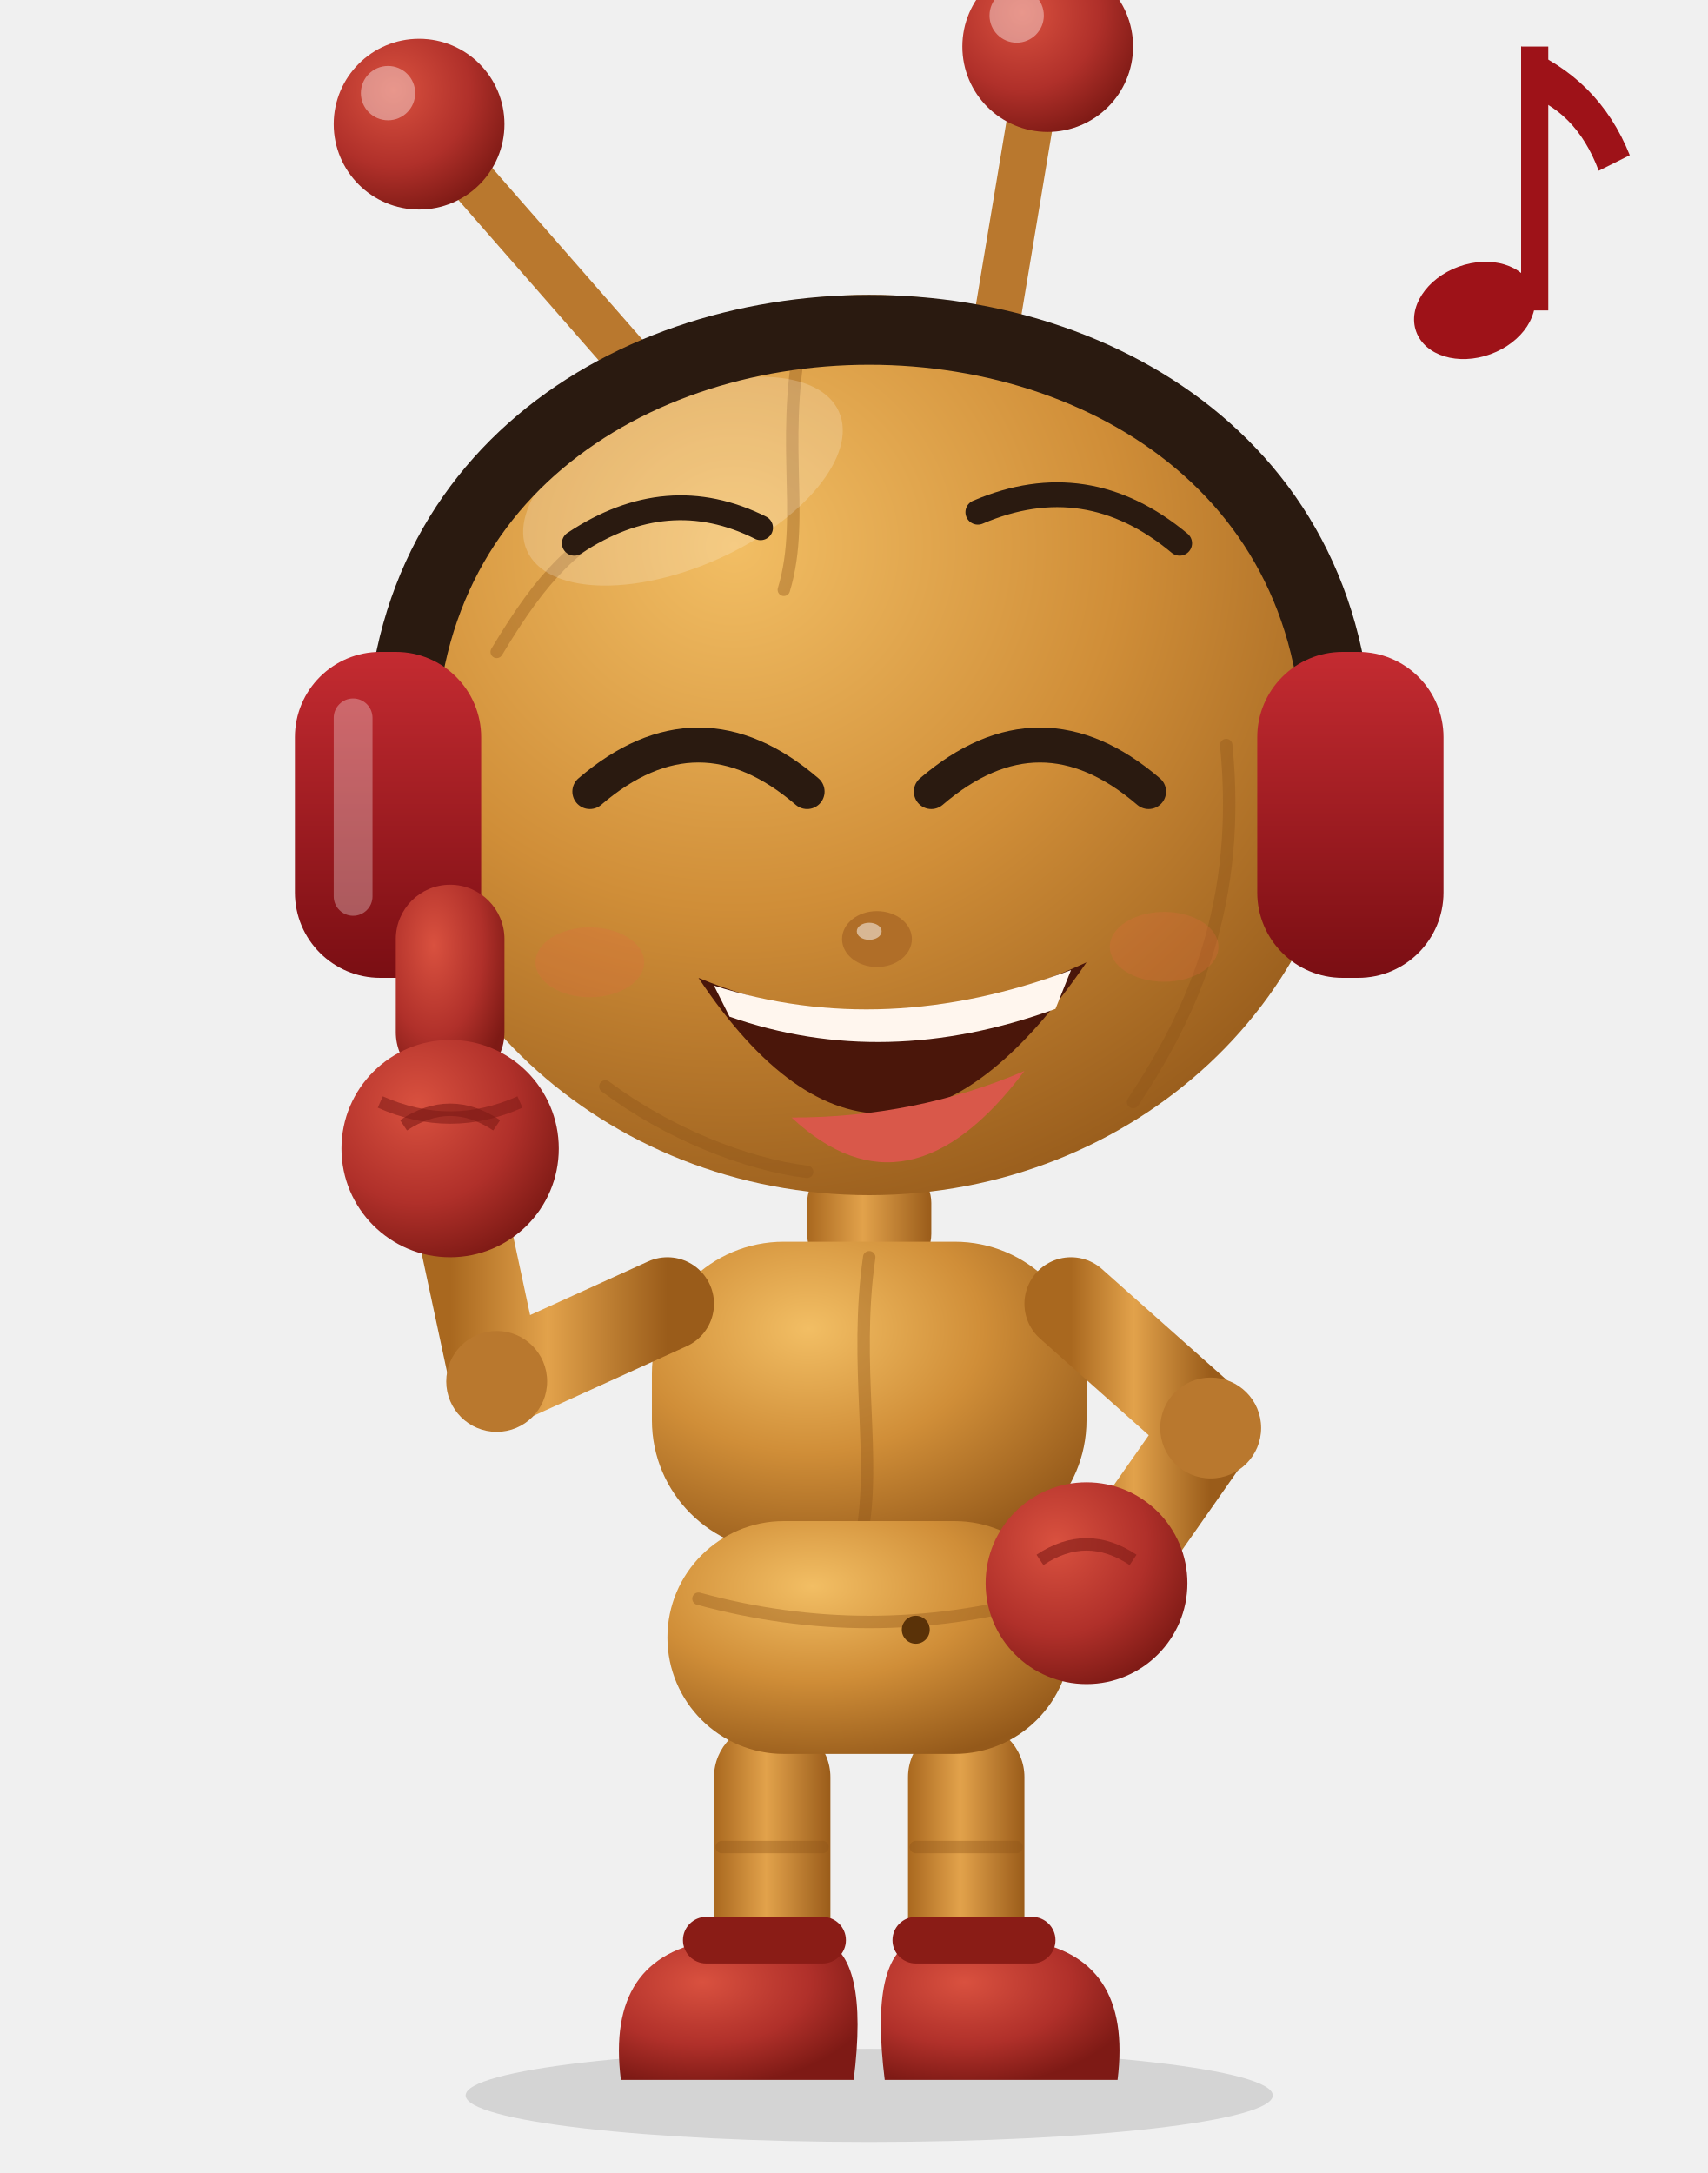
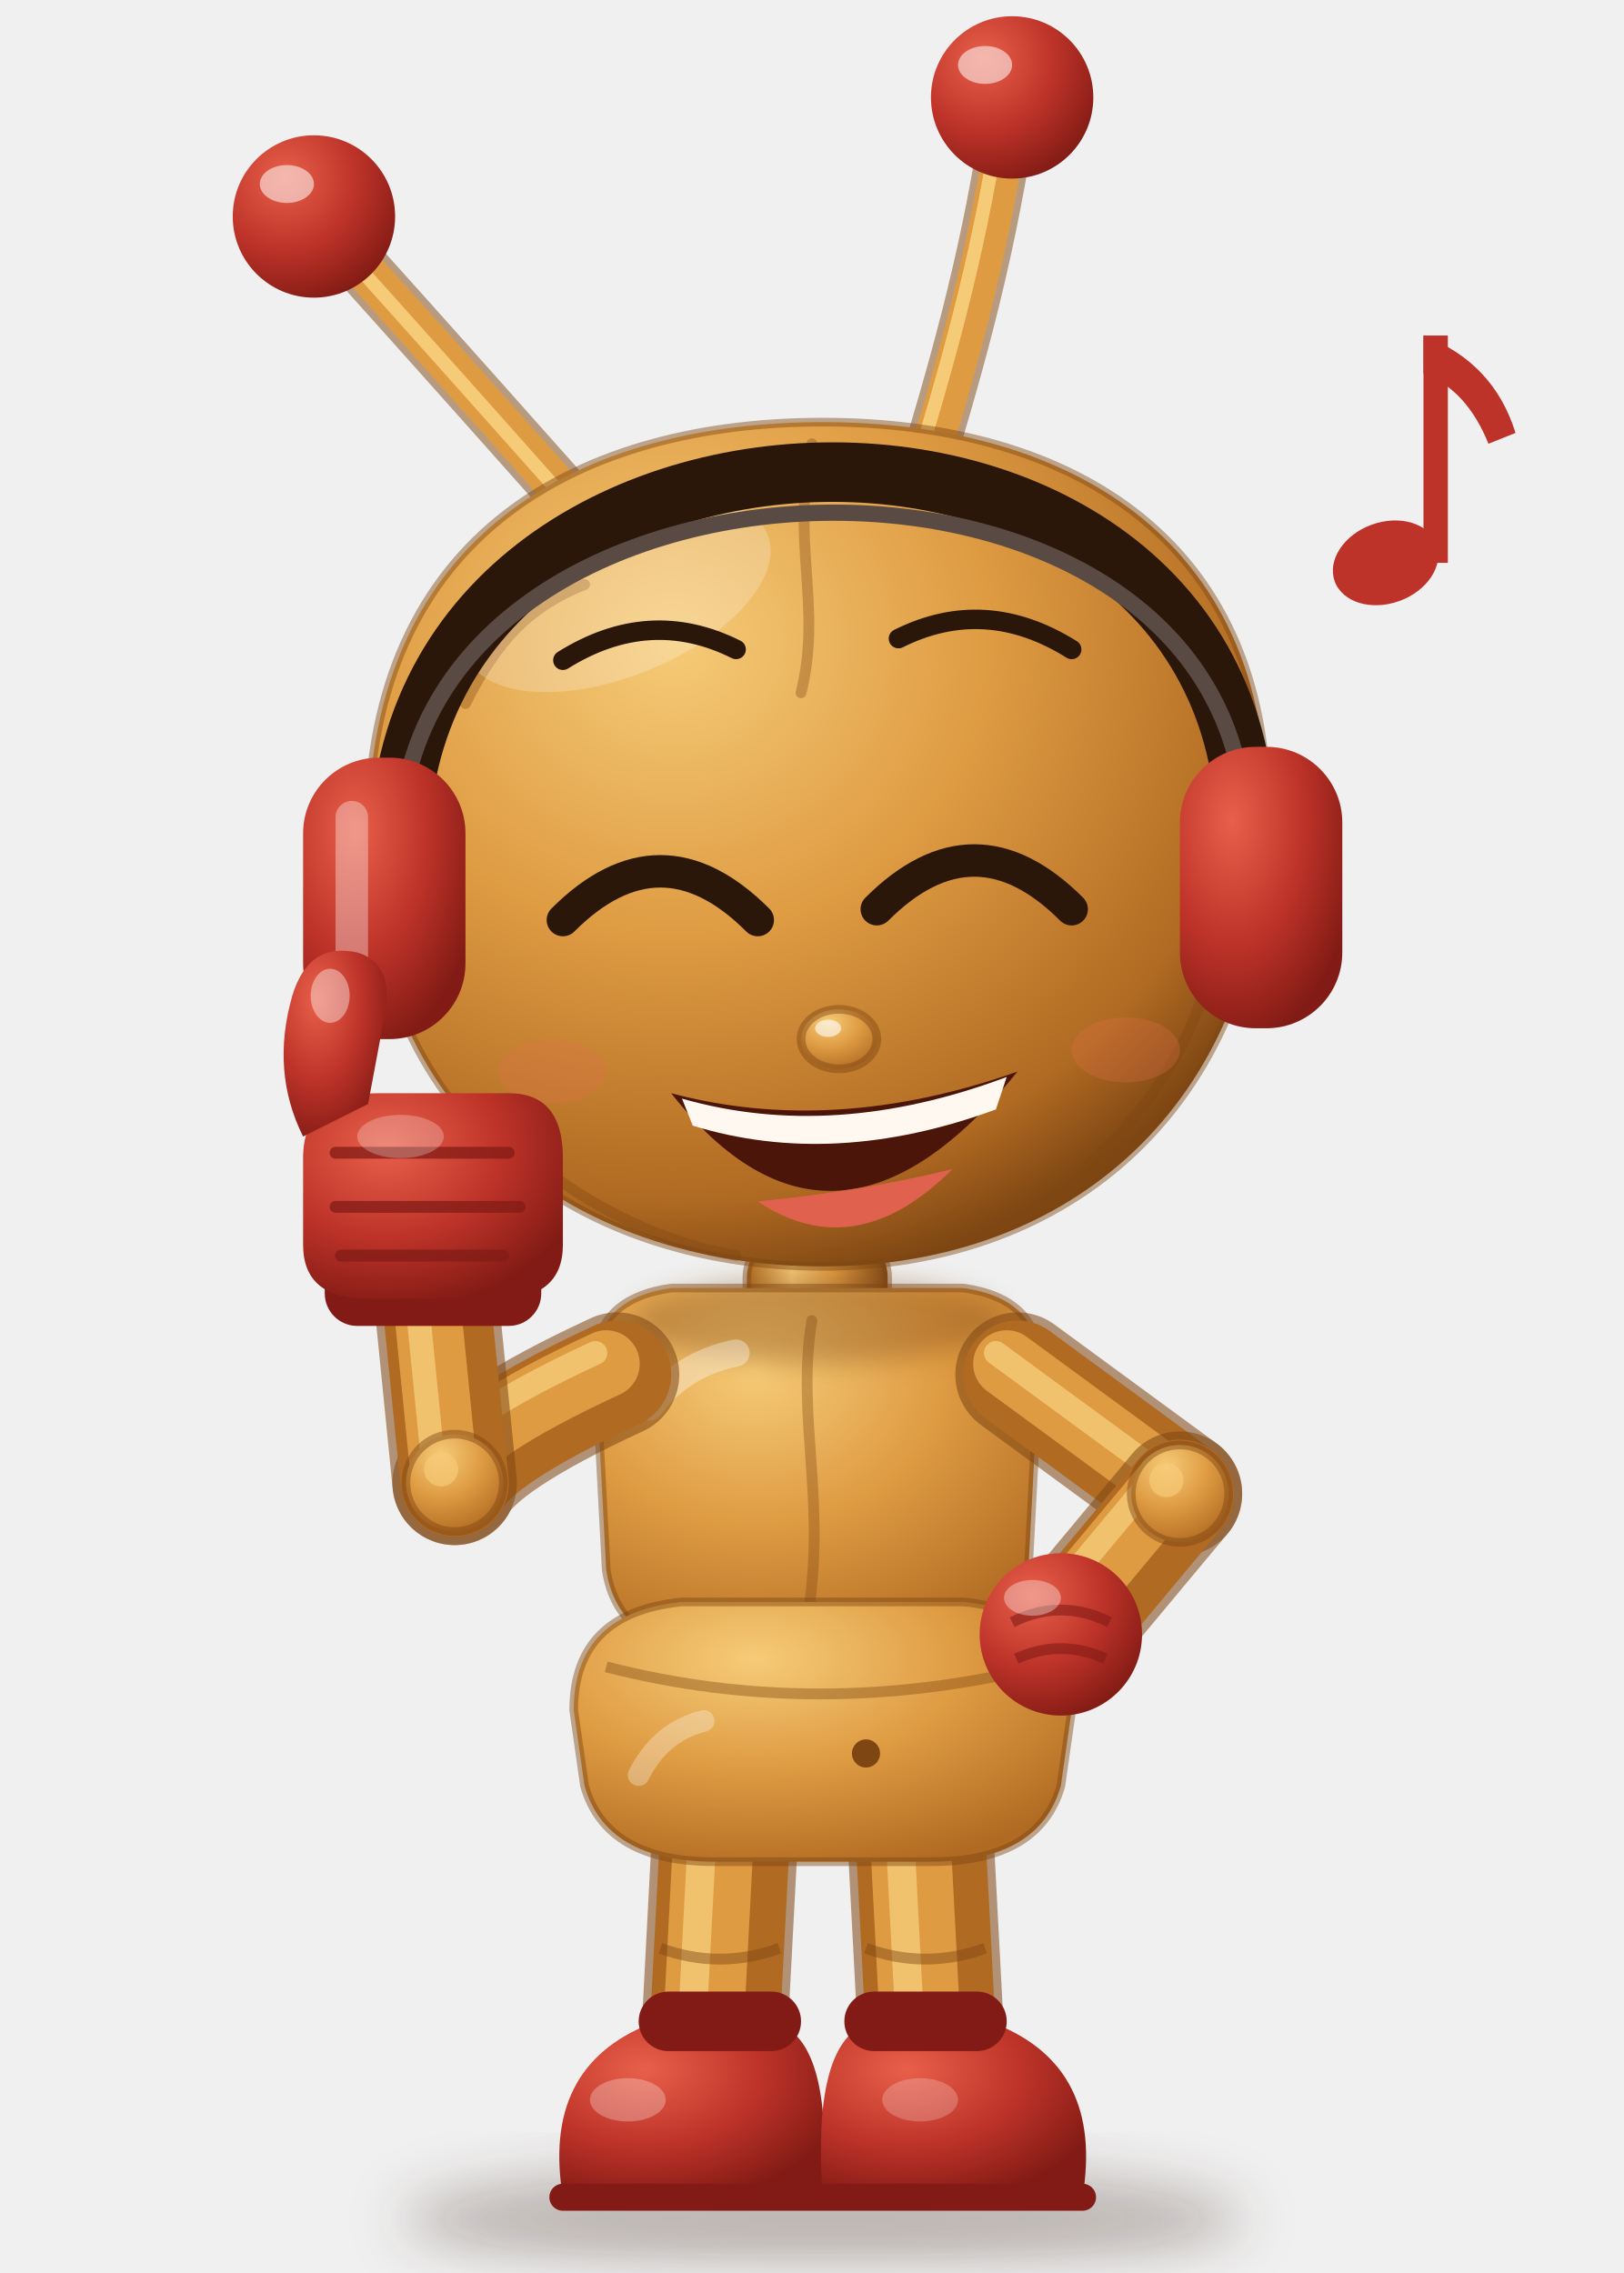
- <svg xmlns="http://www.w3.org/2000/svg" viewBox="0 0 220 280" width="220" height="280">
+ <svg xmlns="http://www.w3.org/2000/svg" viewBox="0 0 300 420" width="300" height="420">
  <defs>
-     <radialGradient id="wood" cx="36%" cy="28%" r="80%">
-       <stop offset="0" stop-color="#F2BE64" />
-       <stop offset="0.5" stop-color="#D08E38" />
-       <stop offset="1" stop-color="#94591A" />
+     <radialGradient id="gHead" cx="34%" cy="26%" r="78%">
+       <stop offset="0" stop-color="#F6CB78" />
+       <stop offset="0.45" stop-color="#DE9B42" />
+       <stop offset="0.85" stop-color="#B06A22" />
+       <stop offset="1" stop-color="#7E4613" />
    </radialGradient>
-     <linearGradient id="woodV" x1="0" y1="0" x2="1" y2="0">
-       <stop offset="0" stop-color="#A9681F" />
-       <stop offset="0.45" stop-color="#E2A24B" />
-       <stop offset="1" stop-color="#9A5C1A" />
+     <linearGradient id="gCyl" x1="0" y1="0" x2="1" y2="0">
+       <stop offset="0" stop-color="#B06A22" />
+       <stop offset="0.32" stop-color="#F6CB78" />
+       <stop offset="0.62" stop-color="#DE9B42" />
+       <stop offset="1" stop-color="#7E4613" />
    </linearGradient>
-     <radialGradient id="glove" cx="35%" cy="30%" r="75%">
-       <stop offset="0" stop-color="#D9513F" />
-       <stop offset="0.6" stop-color="#B0302A" />
-       <stop offset="1" stop-color="#7E1A15" />
+     <radialGradient id="gBody" cx="36%" cy="22%" r="85%">
+       <stop offset="0" stop-color="#F6CB78" />
+       <stop offset="0.5" stop-color="#DE9B42" />
+       <stop offset="1" stop-color="#B06A22" />
    </radialGradient>
-     <radialGradient id="iris" cx="40%" cy="35%" r="65%">
-       <stop offset="0" stop-color="#C47A35" />
-       <stop offset="0.55" stop-color="#8A4A18" />
-       <stop offset="1" stop-color="#4A2408" />
+     <radialGradient id="gRed" cx="32%" cy="26%" r="80%">
+       <stop offset="0" stop-color="#E8604A" />
+       <stop offset="0.55" stop-color="#BE3329" />
+       <stop offset="1" stop-color="#821B15" />
    </radialGradient>
-     <linearGradient id="red" x1="0" y1="0" x2="0" y2="1">
-       <stop offset="0" stop-color="#C42B31" />
-       <stop offset="1" stop-color="#7A0E13" />
-     </linearGradient>
+     <radialGradient id="gIris" cx="42%" cy="38%" r="62%">
+       <stop offset="0" stop-color="#D99645" />
+       <stop offset="0.5" stop-color="#A1591C" />
+       <stop offset="1" stop-color="#5A2C0B" />
+     </radialGradient>
+     <radialGradient id="gSclera" cx="45%" cy="35%" r="70%">
+       <stop offset="0" stop-color="#FFFFFF" />
+       <stop offset="1" stop-color="#F1E2CC" />
+     </radialGradient>
+     <radialGradient id="gGlow" cx="50%" cy="50%" r="50%">
+       <stop offset="0" stop-color="#8FE3E8" stop-opacity="0.9" />
+       <stop offset="1" stop-color="#8FE3E8" stop-opacity="0" />
+     </radialGradient>
+     <filter id="soft" x="-30%" y="-30%" width="160%" height="160%">
+       <feGaussianBlur stdDeviation="5" />
+     </filter>
+     <filter id="soft2" x="-30%" y="-30%" width="160%" height="160%">
+       <feGaussianBlur stdDeviation="2.2" />
+     </filter>
  </defs>
-   <ellipse cx="112" cy="270" rx="52" ry="6" fill="#000" opacity="0.12" />
-   <g fill="#9E1218">
-     <ellipse cx="190" cy="40" rx="8" ry="6" transform="rotate(-20 190 40)" />
-     <rect x="196" y="6" width="3.5" height="34" />
-     <path d="M196 6 Q206 10 210 20 L206 22 Q203 14 196 12 Z" />
+   <g transform="translate(0 38)">
+     <ellipse cx="152" cy="372" rx="78" ry="10" fill="#3A2412" opacity="0.28" filter="url(#soft)" />
+     <g fill="#BE3329">
+       <ellipse cx="256" cy="66" rx="10" ry="7.5" transform="rotate(-20 256 66)" />
+       <rect x="263" y="24" width="4.5" height="42" />
+       <path d="M263 24 Q276 29 280 42 L275 44 Q271 34 263 31 Z" />
+     </g>
+     <path d="M134 300 L132 338" stroke="#7E4613" stroke-width="27" fill="none" stroke-linecap="round" stroke-linejoin="round" stroke-opacity="0.55" />
+     <path d="M134 300 L132 338" stroke="#B06A22" stroke-width="24" fill="none" stroke-linecap="round" stroke-linejoin="round" />
+     <path d="M134 300 L132 338" stroke="#DE9B42" stroke-width="14.88" fill="none" stroke-linecap="round" stroke-linejoin="round" transform="translate(-2 -2)" />
+     <path d="M134 300 L132 338" stroke="#F6CB78" stroke-width="5.28" fill="none" stroke-linecap="round" stroke-linejoin="round" transform="translate(-4 -4)" stroke-opacity="0.8" />
+     <path d="M170 300 L172 338" stroke="#7E4613" stroke-width="27" fill="none" stroke-linecap="round" stroke-linejoin="round" stroke-opacity="0.55" />
+     <path d="M170 300 L172 338" stroke="#B06A22" stroke-width="24" fill="none" stroke-linecap="round" stroke-linejoin="round" />
+     <path d="M170 300 L172 338" stroke="#DE9B42" stroke-width="14.88" fill="none" stroke-linecap="round" stroke-linejoin="round" transform="translate(-2 -2)" />
+     <path d="M170 300 L172 338" stroke="#F6CB78" stroke-width="5.28" fill="none" stroke-linecap="round" stroke-linejoin="round" transform="translate(-4 -4)" stroke-opacity="0.8" />
+     <path d="M122 322 Q133 326 144 322 M160 322 Q171 326 182 322" stroke="#7E4613" stroke-opacity="0.45" stroke-width="2" fill="none" />
+     <path d="M104 368 Q100 344 120 336 L144 336 Q154 340 152 368 Z" fill="url(#gRed)" />
+     <path d="M152 368 Q150 340 160 336 L184 336 Q204 344 200 368 Z" fill="url(#gRed)" />
+     <path d="M104 368 H152 M152 368 H200" stroke="#821B15" stroke-width="5" stroke-linecap="round" />
+     <rect x="118" y="330" width="30" height="11" rx="5.5" fill="#821B15" />
+     <rect x="156" y="330" width="30" height="11" rx="5.5" fill="#821B15" />
+     <ellipse cx="116" cy="350" rx="7" ry="4" fill="#fff" opacity="0.28" />
+     <ellipse cx="170" cy="350" rx="7" ry="4" fill="#fff" opacity="0.22" />
+     <rect x="138" y="190" width="26" height="22" rx="8" fill="url(#gCyl)" stroke="#7E4613" stroke-opacity="0.45" stroke-width="1.6" />
+     <path d="M110 214 Q110 202 124 200 L178 200 Q192 202 192 214 L190 252 Q188 266 170 268 L132 268 Q114 266 112 252 Z" fill="url(#gBody)" stroke="#7E4613" stroke-opacity="0.45" stroke-width="1.6" />
+     <ellipse cx="151" cy="206" rx="34" ry="8" fill="#7E4613" opacity="0.35" filter="url(#soft2)" />
+     <path d="M150 206 C147 224 153 240 149 262" stroke="#7E4613" stroke-opacity="0.35" stroke-width="2" fill="none" stroke-linecap="round" />
+     <path d="M120 222 Q126 214 136 212" stroke="#fff" stroke-opacity="0.35" stroke-width="5" fill="none" stroke-linecap="round" />
+     <path d="M106 278 Q106 260 126 258 L178 258 Q198 260 198 278 L196 292 Q192 306 172 306 L132 306 Q112 306 108 292 Z" fill="url(#gBody)" stroke="#7E4613" stroke-opacity="0.45" stroke-width="1.6" />
+     <path d="M112 270 Q151 280 192 270" stroke="#7E4613" stroke-opacity="0.4" stroke-width="2" fill="none" />
+     <circle cx="160" cy="286" r="2.6" fill="#7E4613" />
+     <path d="M118 290 Q122 282 130 280" stroke="#fff" stroke-opacity="0.3" stroke-width="4" fill="none" stroke-linecap="round" />
+     <path d="M112 62 C96 44 80 26 62 6" stroke="#7E4613" stroke-width="10" stroke-linecap="round" fill="none" stroke-opacity="0.5" />
+     <path d="M112 62 C96 44 80 26 62 6" stroke="#DE9B42" stroke-width="7.5" stroke-linecap="round" fill="none" />
+     <path d="M112 62 C96 44 80 26 62 6" stroke="#F6CB78" stroke-width="2.5" stroke-linecap="round" fill="none" transform="translate(-1.5 -1)" />
+     <path d="M170 52 C176 32 182 12 186 -14" stroke="#7E4613" stroke-width="10" stroke-linecap="round" fill="none" stroke-opacity="0.5" />
+     <path d="M170 52 C176 32 182 12 186 -14" stroke="#DE9B42" stroke-width="7.5" stroke-linecap="round" fill="none" />
+     <path d="M170 52 C176 32 182 12 186 -14" stroke="#F6CB78" stroke-width="2.5" stroke-linecap="round" fill="none" transform="translate(-1.5 -1)" />
+     <circle cx="58" cy="2" r="15" fill="url(#gRed)" />
+     <ellipse cx="53" cy="-4" rx="5" ry="3.5" fill="#fff" opacity="0.55" />
+     <circle cx="187" cy="-20" r="15" fill="url(#gRed)" />
+     <ellipse cx="182" cy="-26" rx="5" ry="3.5" fill="#fff" opacity="0.55" />
+     <path d="M68 116 C68 60 108 40 152 40 C198 40 236 62 234 116 C232 166 198 196 152 196 C106 196 68 168 68 116 Z" fill="url(#gHead)" stroke="#7E4613" stroke-opacity="0.45" stroke-width="1.6" />
+     <path d="M150 44 C146 62 152 74 148 90" stroke="#7E4613" stroke-opacity="0.35" stroke-width="2" fill="none" stroke-linecap="round" />
+     <path d="M86 92 C92 80 98 74 108 70" stroke="#7E4613" stroke-opacity="0.35" stroke-width="2" fill="none" stroke-linecap="round" />
+     <path d="M226 128 C224 150 214 166 200 178" stroke="#7E4613" stroke-opacity="0.35" stroke-width="2" fill="none" stroke-linecap="round" />
+     <path d="M98 176 C110 186 124 192 136 194" stroke="#7E4613" stroke-opacity="0.35" stroke-width="2" fill="none" stroke-linecap="round" />
+     <ellipse cx="114" cy="72" rx="30" ry="15" fill="#fff" opacity="0.22" transform="rotate(-22 114 72)" />
+     <path d="M104 84 Q120 74 136 82" stroke="#2A1709" stroke-width="3.6" fill="none" stroke-linecap="round" />
+     <path d="M166 80 Q182 72 198 82" stroke="#2A1709" stroke-width="3.6" fill="none" stroke-linecap="round" />
+     <path d="M104 132 Q122 114 140 132" stroke="#2A1709" stroke-width="6" fill="none" stroke-linecap="round" />
+     <path d="M162 130 Q180 112 198 130" stroke="#2A1709" stroke-width="6" fill="none" stroke-linecap="round" />
+     <ellipse cx="155" cy="154" rx="7" ry="5.5" fill="url(#gBody)" stroke="#7E4613" stroke-opacity="0.45" stroke-width="1.6" />
+     <ellipse cx="153" cy="152" rx="2.4" ry="1.6" fill="#fff" opacity="0.6" />
+     <path d="M124 164 Q154 202 188 160 Q154 172 124 164 Z" fill="#4B150A" />
+     <path d="M126 165 Q154 173 186 161 L184 167 Q154 178 128 170 Z" fill="#FFF8F0" />
+     <path d="M140 184 Q158 196 176 178 Q160 182 140 184 Z" fill="#E0614E" />
+     <ellipse cx="102" cy="160" rx="10" ry="6" fill="#E4704A" opacity="0.28" />
+     <ellipse cx="208" cy="156" rx="10" ry="6" fill="#E4704A" opacity="0.28" />
+     <path d="M74 126 C66 26 238 22 230 124" stroke="#2A1709" stroke-width="11" fill="none" stroke-linecap="round" />
+     <path d="M74 126 C68 40 236 36 230 124" stroke="#5A4A44" stroke-width="3" fill="none" stroke-linecap="round" transform="translate(0 -3)" />
+     <rect x="56" y="102" width="30" height="52" rx="14" fill="url(#gRed)" />
+     <rect x="218" y="100" width="30" height="52" rx="14" fill="url(#gRed)" />
+     <rect x="62" y="110" width="6" height="34" rx="3" fill="#fff" opacity="0.35" />
+     <path d="M114 216 Q88 228 84 236" stroke="#7E4613" stroke-width="23" fill="none" stroke-linecap="round" stroke-linejoin="round" stroke-opacity="0.55" />
+     <path d="M114 216 Q88 228 84 236" stroke="#B06A22" stroke-width="20" fill="none" stroke-linecap="round" stroke-linejoin="round" />
+     <path d="M114 216 Q88 228 84 236" stroke="#DE9B42" stroke-width="12.4" fill="none" stroke-linecap="round" stroke-linejoin="round" transform="translate(-2 -2)" />
+     <path d="M114 216 Q88 228 84 236" stroke="#F6CB78" stroke-width="4.4" fill="none" stroke-linecap="round" stroke-linejoin="round" transform="translate(-4 -4)" stroke-opacity="0.8" />
+     <path d="M84 236 L80 196" stroke="#7E4613" stroke-width="23" fill="none" stroke-linecap="round" stroke-linejoin="round" stroke-opacity="0.55" />
+     <path d="M84 236 L80 196" stroke="#B06A22" stroke-width="20" fill="none" stroke-linecap="round" stroke-linejoin="round" />
+     <path d="M84 236 L80 196" stroke="#DE9B42" stroke-width="12.4" fill="none" stroke-linecap="round" stroke-linejoin="round" transform="translate(-2 -2)" />
+     <path d="M84 236 L80 196" stroke="#F6CB78" stroke-width="4.4" fill="none" stroke-linecap="round" stroke-linejoin="round" transform="translate(-4 -4)" stroke-opacity="0.8" />
+     <circle cx="84" cy="236" r="9" fill="url(#gBody)" stroke="#7E4613" stroke-opacity="0.45" stroke-width="1.6" />
+     <circle cx="81.5" cy="233.5" r="3.15" fill="#F6CB78" opacity="0.7" />
+     <g transform="translate(80 186)">
+       <rect x="-20" y="8" width="40" height="13" rx="6" fill="#821B15" />
+       <path d="M-24 -10 Q-24 -22 -10 -22 L14 -22 Q24 -22 24 -10 L24 6 Q24 16 12 16 L-12 16 Q-24 16 -24 6 Z" fill="url(#gRed)" />
+       <path d="M-18 -11 H14 M-18 -1 H16 M-17 8 H13" stroke="#821B15" stroke-width="2.2" stroke-linecap="round" opacity="0.75" />
+       <path d="M-24 -14 Q-30 -26 -26 -40 Q-23 -50 -14 -48 Q-7 -46 -9 -36 L-12 -20 Z" fill="url(#gRed)" />
+       <ellipse cx="-19" cy="-40" rx="3.6" ry="5" fill="#fff" opacity="0.4" />
+       <ellipse cx="-6" cy="-14" rx="8" ry="4" fill="#fff" opacity="0.25" />
+     </g>
+     <path d="M188 216 L218 238" stroke="#7E4613" stroke-width="23" fill="none" stroke-linecap="round" stroke-linejoin="round" stroke-opacity="0.55" />
+     <path d="M188 216 L218 238" stroke="#B06A22" stroke-width="20" fill="none" stroke-linecap="round" stroke-linejoin="round" />
+     <path d="M188 216 L218 238" stroke="#DE9B42" stroke-width="12.4" fill="none" stroke-linecap="round" stroke-linejoin="round" transform="translate(-2 -2)" />
+     <path d="M188 216 L218 238" stroke="#F6CB78" stroke-width="4.4" fill="none" stroke-linecap="round" stroke-linejoin="round" transform="translate(-4 -4)" stroke-opacity="0.8" />
+     <path d="M218 238 L198 262" stroke="#7E4613" stroke-width="23" fill="none" stroke-linecap="round" stroke-linejoin="round" stroke-opacity="0.55" />
+     <path d="M218 238 L198 262" stroke="#B06A22" stroke-width="20" fill="none" stroke-linecap="round" stroke-linejoin="round" />
+     <path d="M218 238 L198 262" stroke="#DE9B42" stroke-width="12.4" fill="none" stroke-linecap="round" stroke-linejoin="round" transform="translate(-2 -2)" />
+     <path d="M218 238 L198 262" stroke="#F6CB78" stroke-width="4.4" fill="none" stroke-linecap="round" stroke-linejoin="round" transform="translate(-4 -4)" stroke-opacity="0.8" />
+     <circle cx="218" cy="238" r="9" fill="url(#gBody)" stroke="#7E4613" stroke-opacity="0.45" stroke-width="1.6" />
+     <circle cx="215.5" cy="235.5" r="3.15" fill="#F6CB78" opacity="0.7" />
+     <g transform="translate(196 264)">
+       <circle r="15" fill="url(#gRed)" />
+       <path d="M-9 -2.25 Q0 -6.75 9 -2.25 M-8.25 4.5 Q0 0.75 8.25 4.5" stroke="#821B15" stroke-width="2" fill="none" opacity="0.6" />
+       <ellipse cx="-5.25" cy="-6.75" rx="5.25" ry="3.3" fill="#fff" opacity="0.35" />
+     </g>
  </g>
-   <rect x="92" y="222" width="15" height="34" rx="7" fill="url(#woodV)" />
-   <rect x="117" y="222" width="15" height="34" rx="7" fill="url(#woodV)" />
-   <path d="M93 238 H106 M118 238 H131" stroke="#8E5518" stroke-opacity="0.38" stroke-width="1.6" fill="none" stroke-linecap="round" />
-   <path d="M80 268 Q78 252 92 250 L106 250 Q112 252 110 268 Z" fill="url(#glove)" />
-   <path d="M114 268 Q112 252 118 250 L132 250 Q146 252 144 268 Z" fill="url(#glove)" />
-   <rect x="88" y="247" width="21" height="6" rx="3" fill="#8A1C16" />
-   <rect x="115" y="247" width="21" height="6" rx="3" fill="#8A1C16" />
-   <rect x="104" y="150" width="16" height="14" rx="5" fill="url(#woodV)" />
-   <rect x="84" y="160" width="56" height="40" rx="17" fill="url(#wood)" />
-   <path d="M112 162 C110 176 113 188 111 198" stroke="#8E5518" stroke-opacity="0.38" stroke-width="1.6" fill="none" stroke-linecap="round" />
-   <rect x="86" y="196" width="52" height="30" rx="15" fill="url(#wood)" />
-   <path d="M90 206 Q112 212 134 206" stroke="#8E5518" stroke-opacity="0.38" stroke-width="1.6" fill="none" stroke-linecap="round" />
-   <circle cx="118" cy="210" r="1.8" fill="#5A3208" />
-   <path d="M86 52 L58 20" stroke="#B9782E" stroke-width="6" stroke-linecap="round" />
-   <path d="M128 44 L134 8" stroke="#B9782E" stroke-width="6" stroke-linecap="round" />
-   <circle cx="54" cy="16" r="11" fill="url(#glove)" />
-   <circle cx="50" cy="12" r="3.5" fill="#fff" opacity="0.4" />
-   <circle cx="135" cy="6" r="11" fill="url(#glove)" />
-   <circle cx="131" cy="2" r="3.5" fill="#fff" opacity="0.4" />
-   <ellipse cx="112" cy="96" rx="62" ry="58" fill="url(#wood)" />
-   <path d="M104 40 C100 56 104 66 101 76" stroke="#8E5518" stroke-opacity="0.38" stroke-width="1.6" fill="none" stroke-linecap="round" />
-   <path d="M64 84 C70 74 74 70 82 66" stroke="#8E5518" stroke-opacity="0.38" stroke-width="1.6" fill="none" stroke-linecap="round" />
-   <path d="M158 96 C160 116 154 130 146 142" stroke="#8E5518" stroke-opacity="0.38" stroke-width="1.6" fill="none" stroke-linecap="round" />
-   <path d="M78 140 C86 146 96 150 104 151" stroke="#8E5518" stroke-opacity="0.38" stroke-width="1.6" fill="none" stroke-linecap="round" />
-   <ellipse cx="88" cy="62" rx="22" ry="11" fill="#fff" opacity="0.2" transform="rotate(-24 88 62)" />
-   <path d="M74 70 Q86 62 98 68" stroke="#2A1A10" stroke-width="3.2" fill="none" stroke-linecap="round" />
-   <path d="M126 66 Q140 60 152 70" stroke="#2A1A10" stroke-width="3.2" fill="none" stroke-linecap="round" />
-   <path d="M76 102 Q90 90 104 102" stroke="#2A1A10" stroke-width="4.5" fill="none" stroke-linecap="round" />
-   <path d="M120 102 Q134 90 148 102" stroke="#2A1A10" stroke-width="4.5" fill="none" stroke-linecap="round" />
-   <ellipse cx="113" cy="121" rx="4.5" ry="3.6" fill="#B06E28" />
-   <ellipse cx="112" cy="120" rx="1.6" ry="1.1" fill="#fff" opacity="0.5" />
-   <path d="M90 126 Q114 162 140 124 Q114 136 90 126 Z" fill="#4A160A" />
-   <path d="M102 144 Q117 158 132 138 Q118 144 102 144 Z" fill="#D9584A" />
-   <path d="M92 127 Q114 134 138 125 L136 130 Q114 138 94 131 Z" fill="#FFF6EE" />
-   <ellipse cx="76" cy="124" rx="7" ry="4.5" fill="#E2683F" opacity="0.25" />
-   <ellipse cx="150" cy="122" rx="7" ry="4.5" fill="#E2683F" opacity="0.25" />
-   <path d="M52 104 C44 22 180 22 172 104" stroke="#2A1A10" stroke-width="9" fill="none" stroke-linecap="round" />
-   <rect x="38" y="84" width="24" height="42" rx="11" fill="url(#red)" />
-   <rect x="162" y="84" width="24" height="42" rx="11" fill="url(#red)" />
-   <rect x="43" y="90" width="5" height="28" rx="2.5" fill="#fff" opacity="0.3" />
-   <path d="M86 168 L64 178 L58 150" stroke="url(#woodV)" stroke-width="12" fill="none" stroke-linecap="round" stroke-linejoin="round" />
-   <circle cx="64" cy="178" r="6.5" fill="#B9782E" />
-   <rect x="51" y="114" width="14" height="26" rx="7" fill="url(#glove)" />
-   <circle cx="58" cy="148" r="14" fill="url(#glove)" />
-   <path d="M52 145 Q58 141 64 145" stroke="#7E1A15" stroke-width="1.6" fill="none" opacity="0.6" />
-   <path d="M49 142 Q58 146 67 142" stroke="#7E1A15" stroke-width="1.6" fill="none" opacity="0.55" />
-   <path d="M138 168 L156 184 L142 204" stroke="url(#woodV)" stroke-width="12" fill="none" stroke-linecap="round" stroke-linejoin="round" />
-   <circle cx="156" cy="184" r="6.5" fill="#B9782E" />
-   <circle cx="140" cy="204" r="13" fill="url(#glove)" />
-   <path d="M134 201 Q140 197 146 201" stroke="#7E1A15" stroke-width="1.6" fill="none" opacity="0.6" />
</svg>
